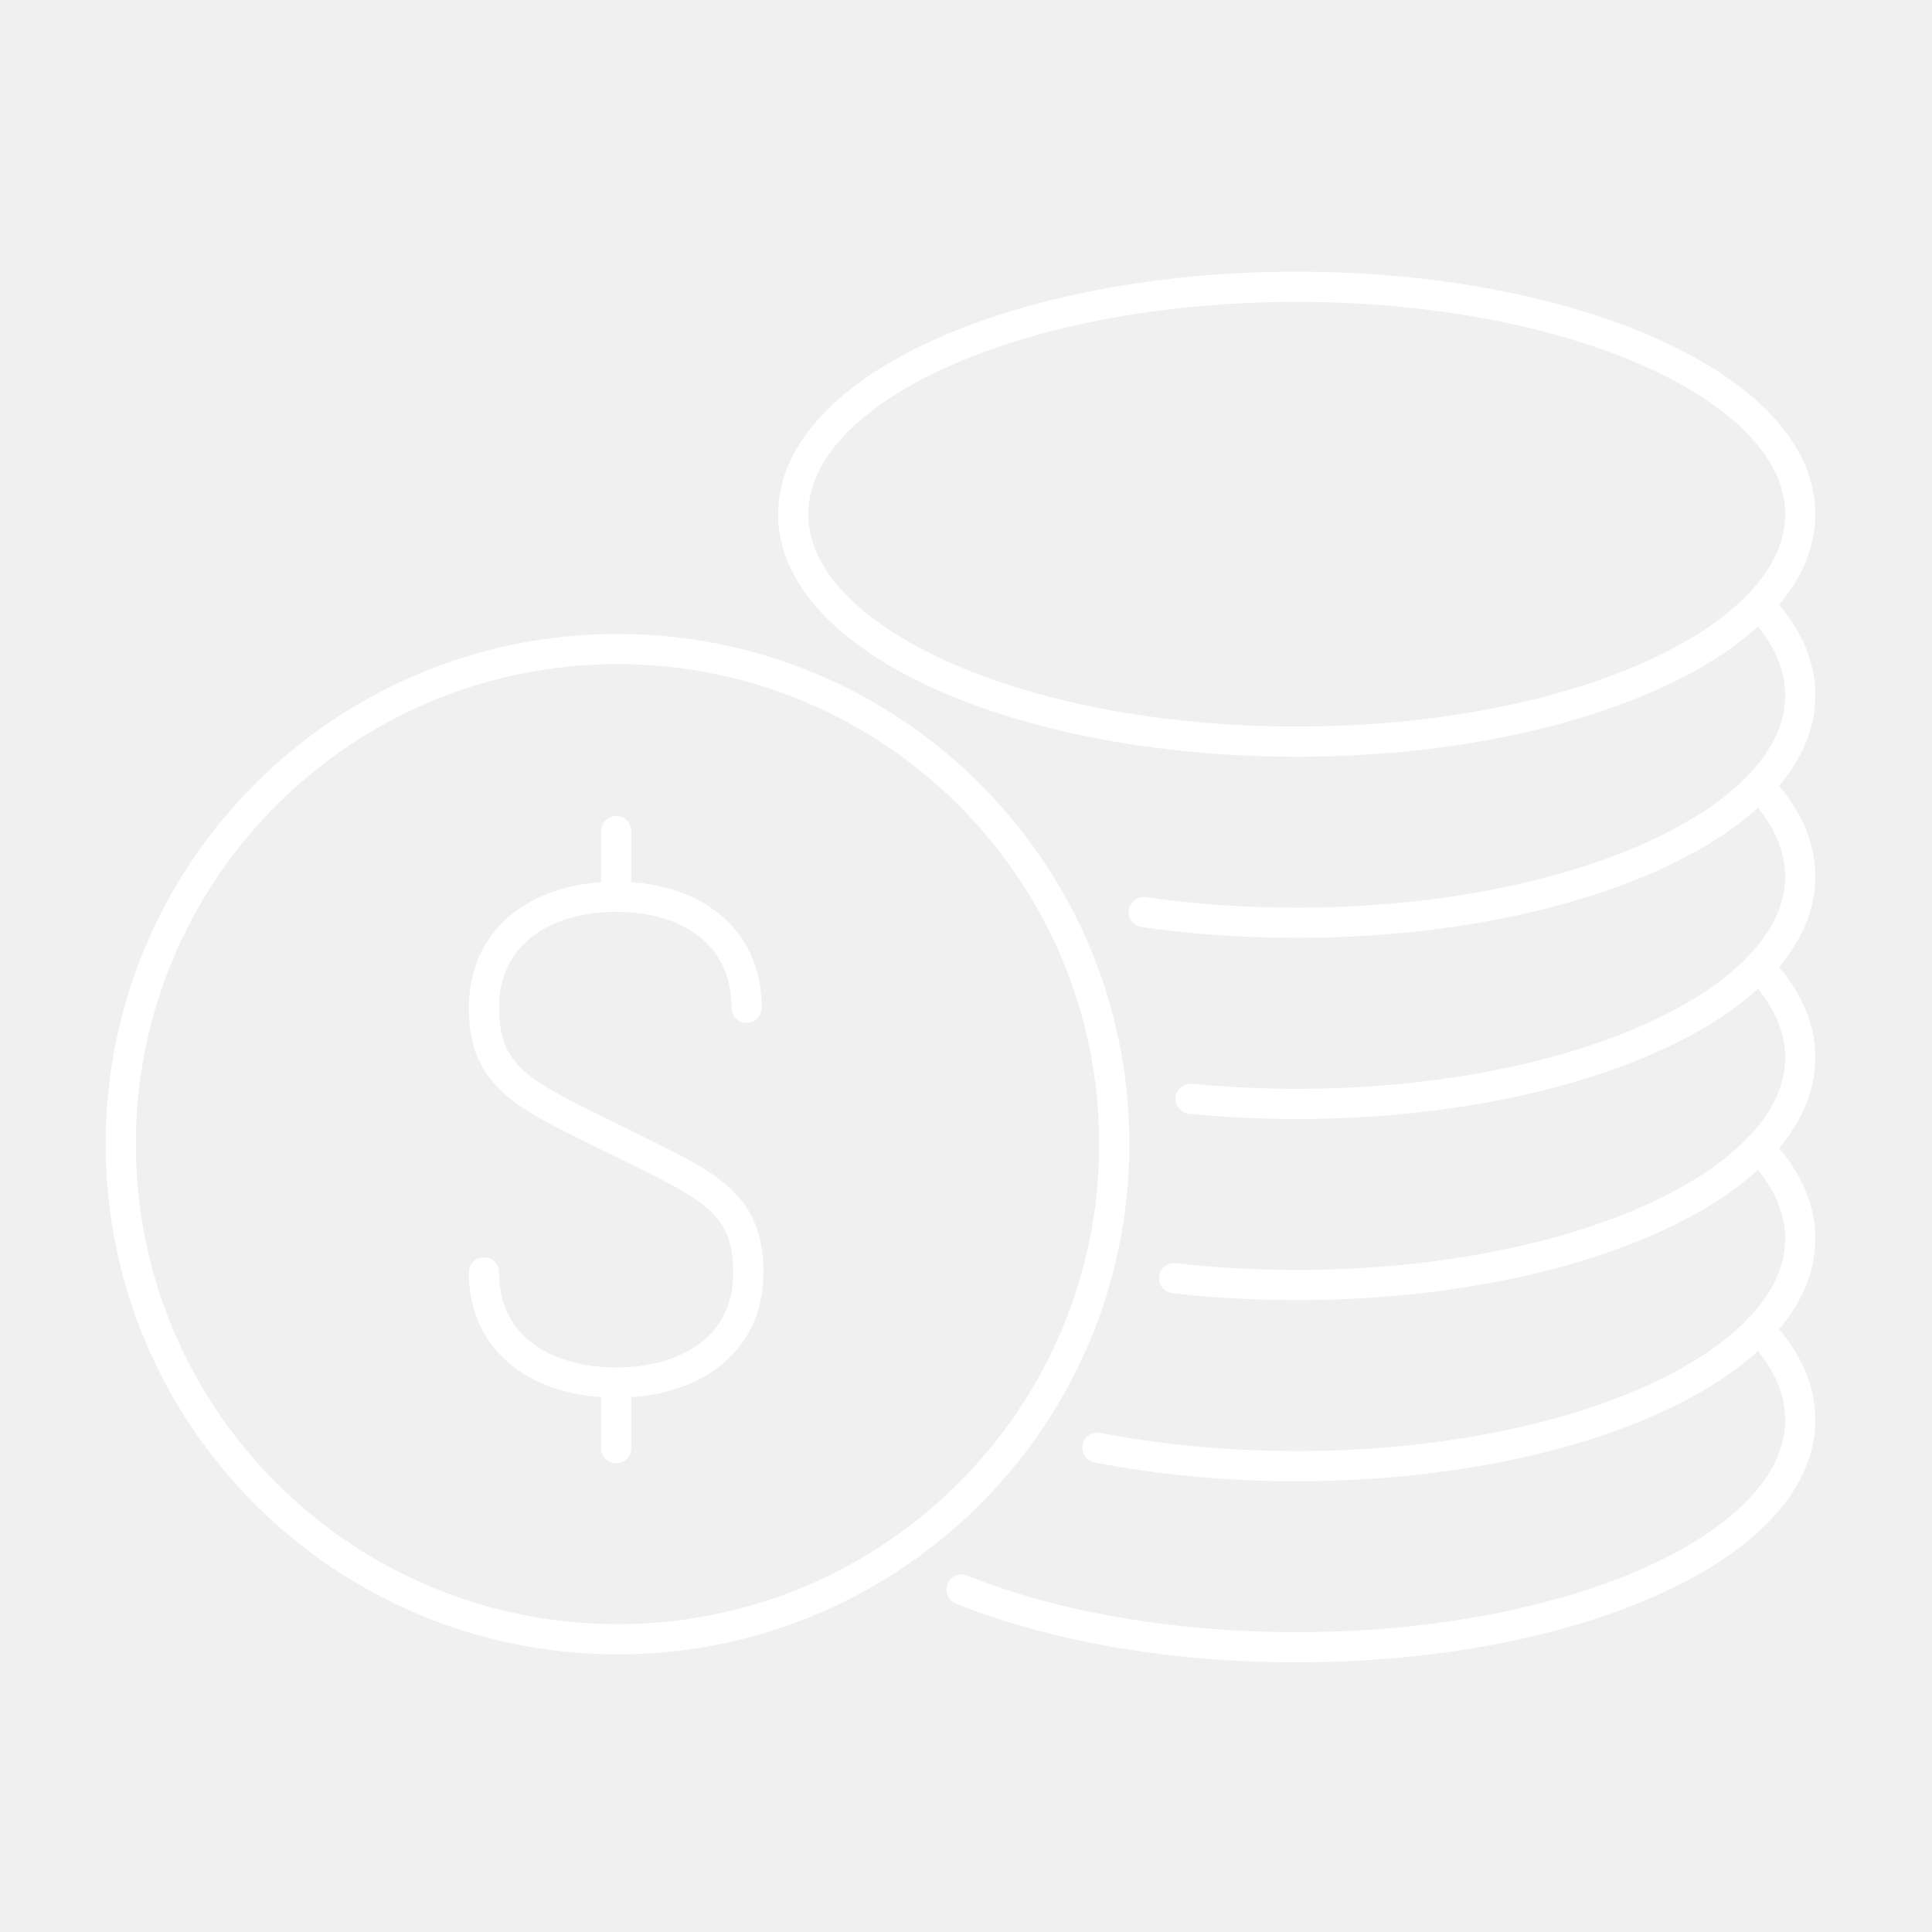
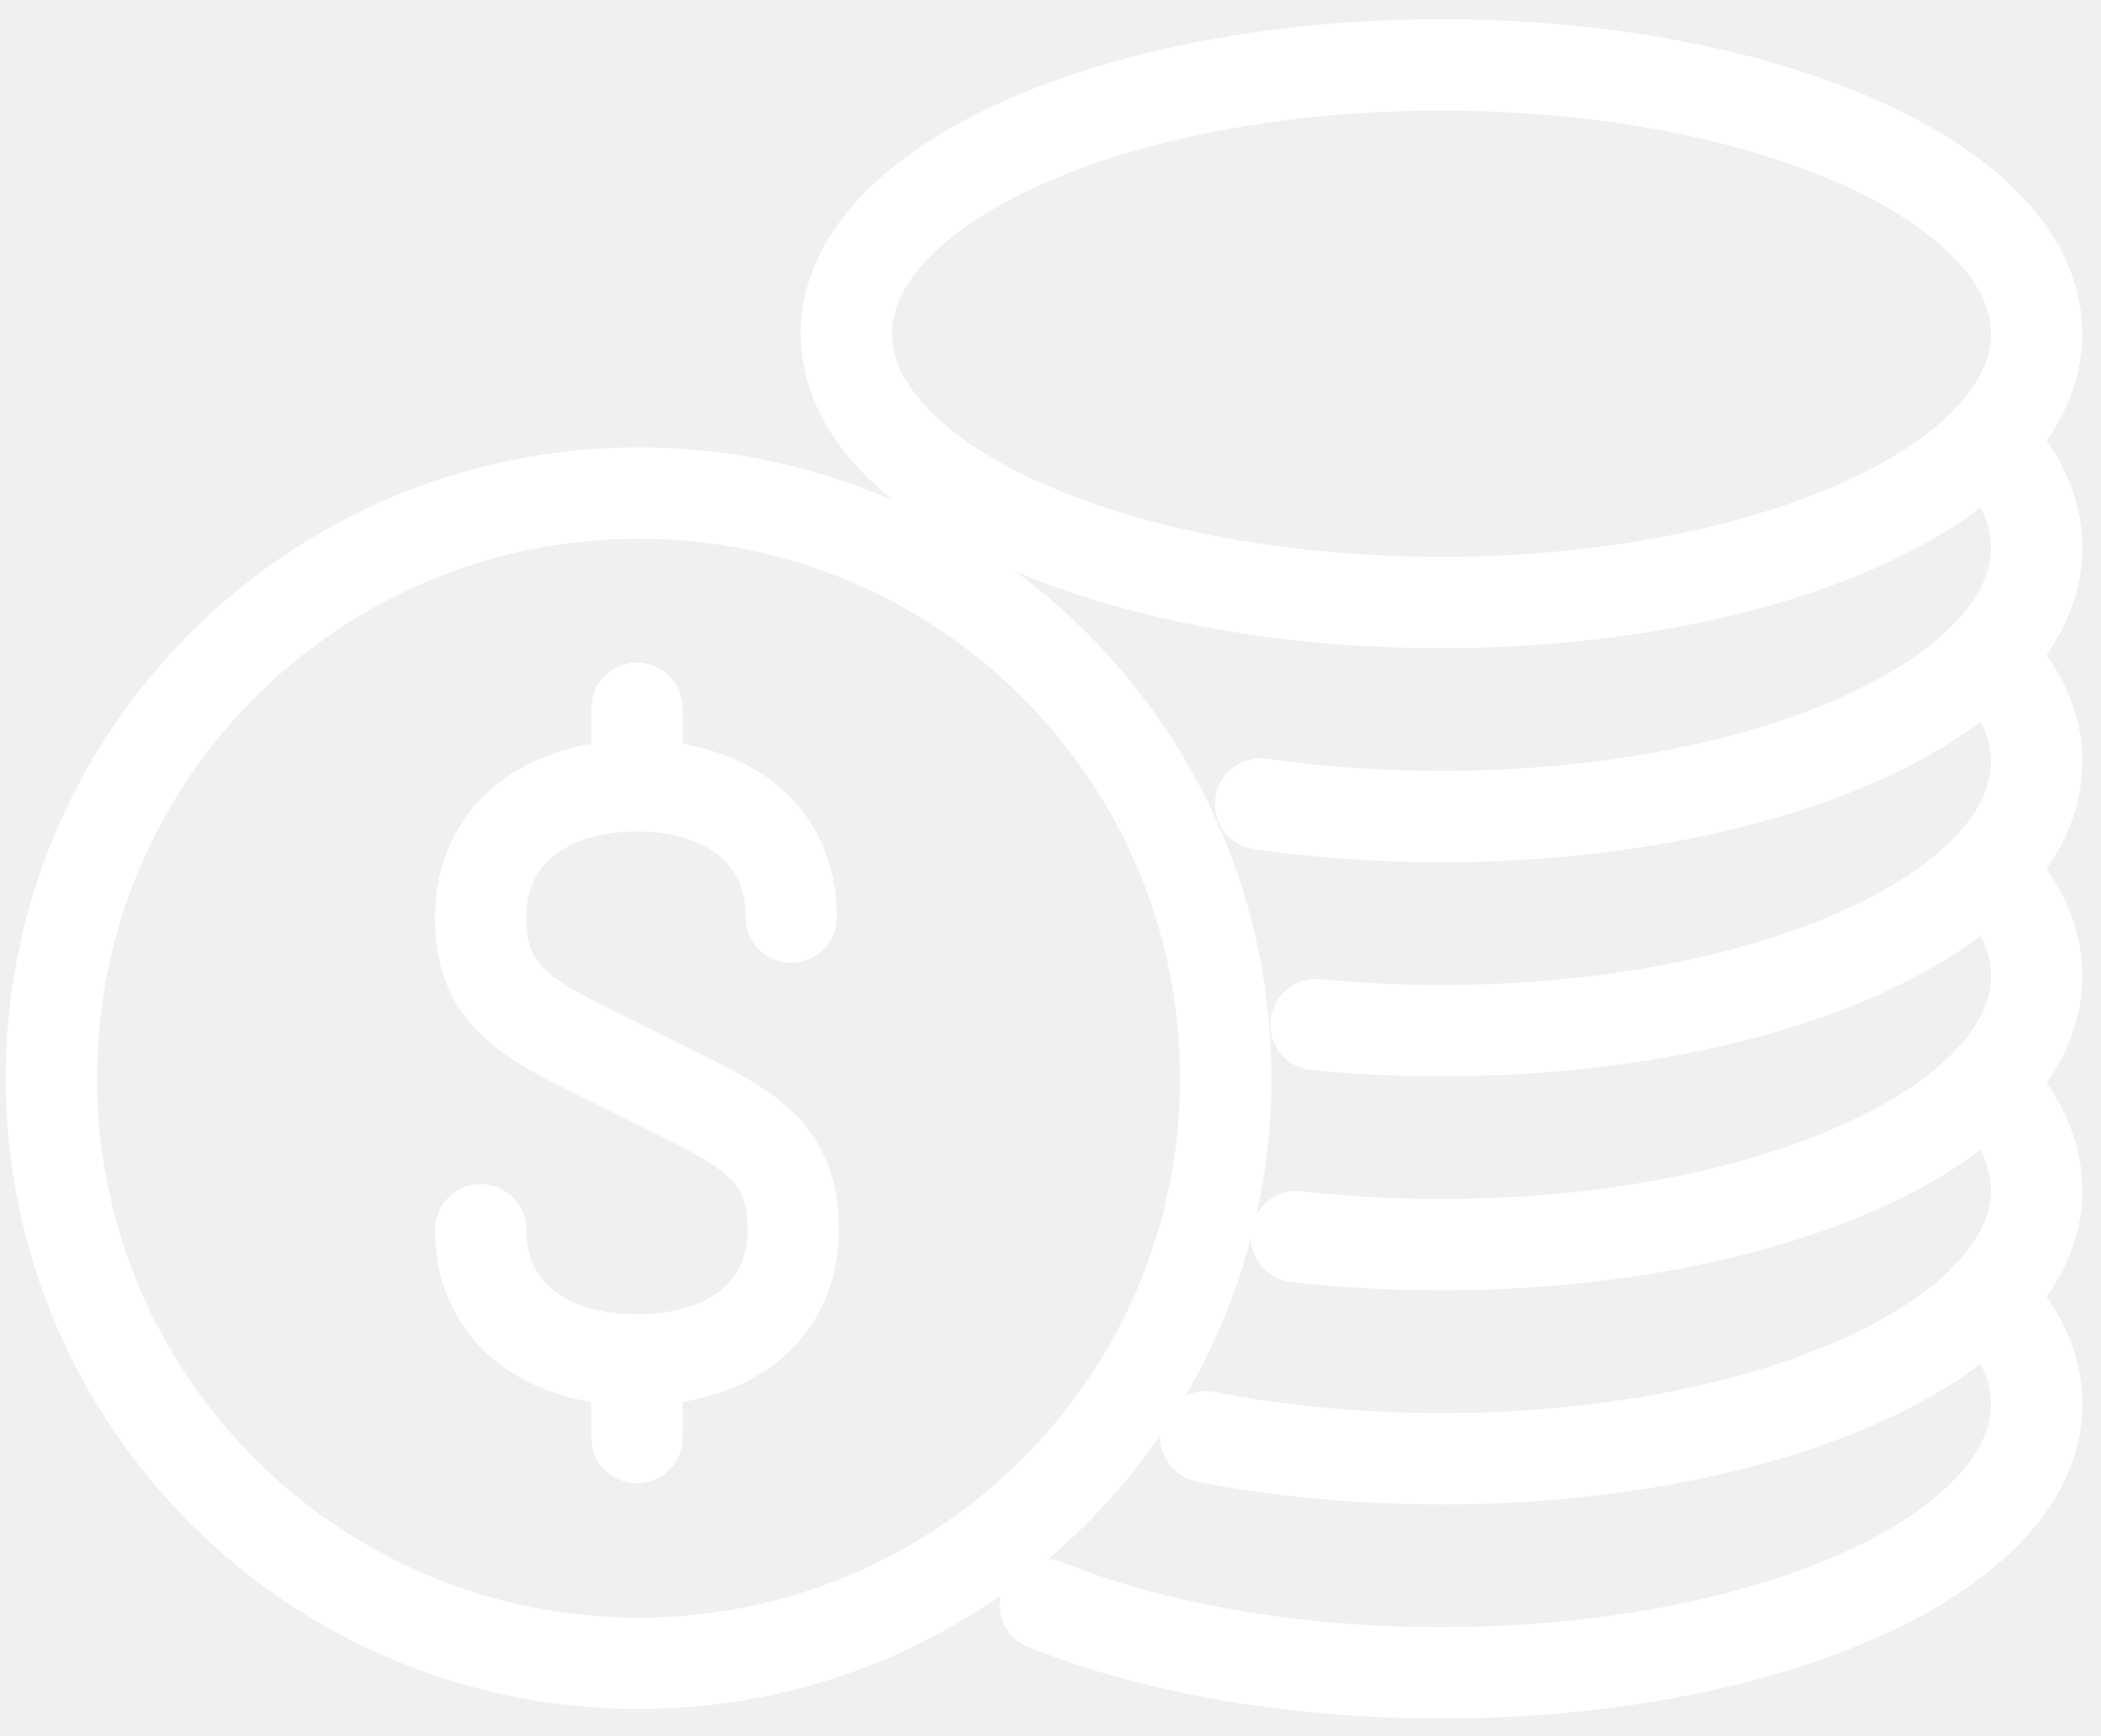
- <svg xmlns="http://www.w3.org/2000/svg" width="64px" height="64px" viewBox="0 0 64 64" version="1.1">
-   <g id="Outlined-/-Icon" stroke="none" stroke-width="1" fill="none" fill-rule="evenodd">
-     <g id="icon" transform="translate(4, 9)" stroke="#FFFFFF">
-       <path d="M55.636,8.034 C55.636,12.195 48.168,15.568 38.956,15.568 C29.744,15.568 22.276,12.195 22.276,8.034 C22.276,3.873 29.744,0.5 38.956,0.5 C48.168,0.5 55.636,3.873 55.636,8.034 Z" id="Stroke-1" stroke-linecap="round" />
-       <path d="M54.272,11.045 C55.15,11.961 55.637,12.972 55.637,14.034 C55.637,18.195 48.169,21.568 38.957,21.568 C37.189,21.568 35.486,21.444 33.888,21.214" id="Stroke-3" stroke-linecap="round" />
-       <path d="M54.28,17.053 C55.153,17.967 55.636,18.975 55.636,20.034 C55.636,24.195 48.169,27.568 38.957,27.568 C37.75,27.568 36.574,27.51 35.44,27.4" id="Stroke-5" stroke-linecap="round" />
-       <path d="M54.258,23.03 C55.145,23.951 55.636,24.966 55.636,26.034 C55.636,30.195 48.169,33.568 38.956,33.568 C37.554,33.568 36.194,33.489 34.894,33.343" id="Stroke-7" stroke-linecap="round" />
-       <path d="M54.256,29.028 C55.144,29.949 55.637,30.965 55.637,32.034 C55.637,36.195 48.169,39.568 38.957,39.568 C36.611,39.568 34.378,39.349 32.353,38.954" id="Stroke-9" stroke-linecap="round" />
-       <path d="M54.249,35.02 C55.142,35.943 55.637,36.962 55.637,38.034 C55.637,42.194 48.169,45.567 38.957,45.567 C34.693,45.567 30.803,44.845 27.853,43.656" id="Stroke-11" stroke-linecap="round" />
-       <g id="Group" transform="translate(0, 12.5)">
-         <path d="M32.912,16.4 C32.912,25.459 25.544,32.802 16.455,32.802 C7.369,32.802 1.77635684e-14,25.459 1.77635684e-14,16.4 C1.77635684e-14,7.341 7.369,-4.97379915e-14 16.455,-4.97379915e-14 C25.544,-4.97379915e-14 32.912,7.341 32.912,16.4 Z" id="Stroke-14" stroke-linecap="square" />
-         <g id="$" transform="translate(11, 5)" stroke-linecap="round" stroke-linejoin="round">
-           <path d="M9.733,6.885 C9.733,4.465 7.833,3.206 5.413,3.206 C2.993,3.206 1.032,4.465 1.032,6.885 C1.032,9.305 2.489,9.809 5.413,11.269 C8.33,12.726 9.791,13.23 9.791,15.65 C9.791,18.067 7.833,19.299 5.413,19.299 C2.993,19.299 1.032,18.067 1.032,15.65" id="Stroke-1" />
-           <line x1="5.412" y1="1.031" x2="5.412" y2="2.948" id="Stroke-3" />
-           <line x1="5.412" y1="19.559" x2="5.412" y2="21.473" id="Stroke-5" />
+ <svg xmlns="http://www.w3.org/2000/svg" width="23px" height="19px" viewBox="0 0 23 19" version="1.1">
+   <g id="Symbols" stroke="none" stroke-width="1" fill="none" fill-rule="evenodd">
+     <g id="Menu-sidebar" transform="translate(-50, -325)" stroke="#FFFFFF">
+       <g id="Outlined-/-Icon" transform="translate(49, 322)">
+         <g id="icon" transform="translate(1.5625, 3.515625)">
+           <path d="M21.733,3.138 C21.733,4.764 18.816,6.081 15.217,6.081 C11.619,6.081 8.702,4.764 8.702,3.138 C8.702,1.513 11.619,0.195 15.217,0.195 C18.816,0.195 21.733,1.513 21.733,3.138 Z" id="Stroke-1" stroke-linecap="round" />
+           <path d="M21.2,4.314 C21.543,4.672 21.733,5.067 21.733,5.482 C21.733,7.107 18.816,8.425 15.217,8.425 C14.527,8.425 13.862,8.376 13.237,8.287" id="Stroke-3" stroke-linecap="round" />
+           <path d="M21.203,6.661 C21.544,7.018 21.733,7.412 21.733,7.826 C21.733,9.451 18.816,10.769 15.218,10.769 C14.746,10.769 14.287,10.746 13.844,10.703" id="Stroke-5" stroke-linecap="round" />
+           <path d="M21.195,8.996 C21.541,9.356 21.733,9.753 21.733,10.169 C21.733,11.795 18.816,13.112 15.217,13.112 C14.67,13.112 14.138,13.082 13.63,13.024" id="Stroke-7" stroke-linecap="round" />
+           <path d="M21.194,11.339 C21.54,11.699 21.733,12.096 21.733,12.513 C21.733,14.139 18.816,15.456 15.217,15.456 C14.301,15.456 13.429,15.371 12.638,15.216" id="Stroke-9" stroke-linecap="round" />
+           <path d="M21.191,13.68 C21.54,14.04 21.733,14.438 21.733,14.857 C21.733,16.482 18.816,17.8 15.217,17.8 C13.552,17.8 12.032,17.518 10.88,17.053" id="Stroke-11" stroke-linecap="round" />
+           <g id="Group" transform="translate(0, 4.882812)">
+             <path d="M12.856,6.406 C12.856,9.945 9.978,12.813 6.428,12.813 C2.879,12.813 1.77635684e-14,9.945 1.77635684e-14,6.406 C1.77635684e-14,2.868 2.879,-4.97379915e-14 6.428,-4.97379915e-14 C9.978,-4.97379915e-14 12.856,2.868 12.856,6.406 Z" id="Stroke-14" stroke-linecap="square" />
+             <g id="$" transform="translate(4.296875, 1.953125)" stroke-linecap="round" stroke-linejoin="round">
+               <path d="M3.802,2.69 C3.802,1.744 3.06,1.252 2.114,1.252 C1.169,1.252 0.403,1.744 0.403,2.69 C0.403,3.635 0.972,3.832 2.114,4.402 C3.254,4.971 3.824,5.168 3.824,6.113 C3.824,7.057 3.06,7.539 2.114,7.539 C1.169,7.539 0.403,7.057 0.403,6.113" id="Stroke-1" />
+               <line x1="2.114" y1="0.403" x2="2.114" y2="1.151" id="Stroke-3" />
+               <line x1="2.114" y1="7.64" x2="2.114" y2="8.388" id="Stroke-5" />
+             </g>
+           </g>
        </g>
      </g>
    </g>
  </g>
</svg>
